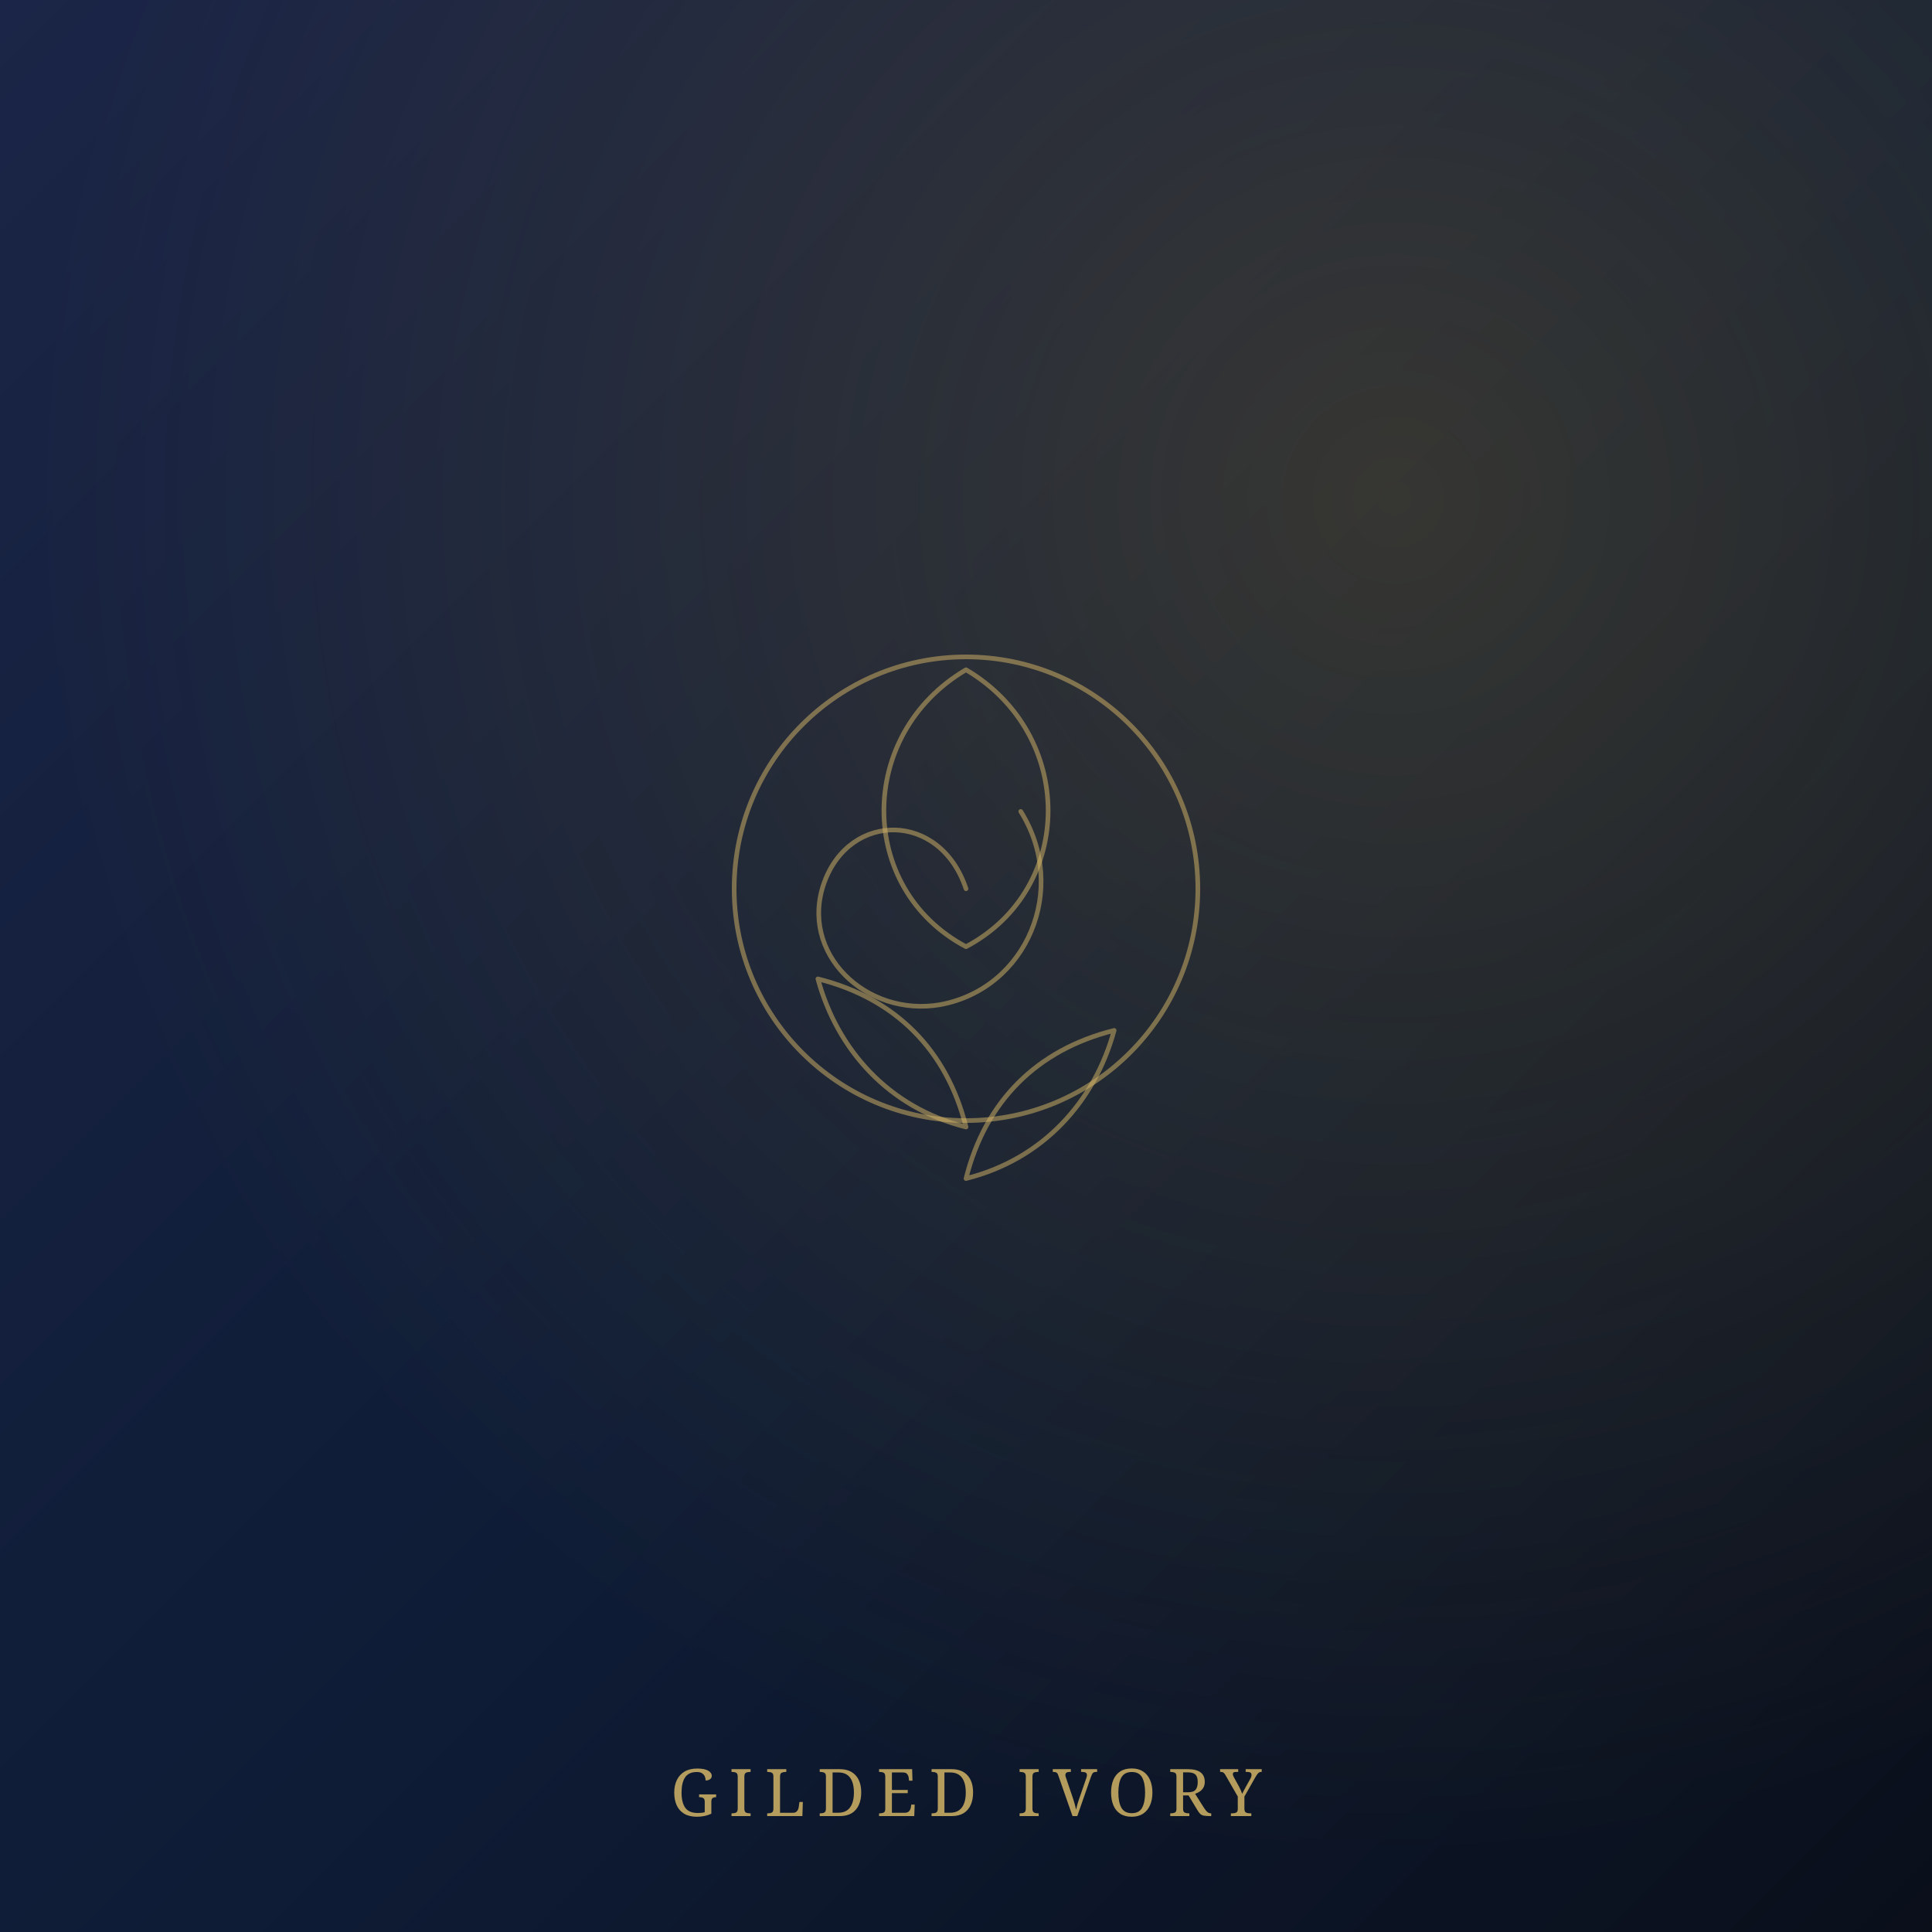
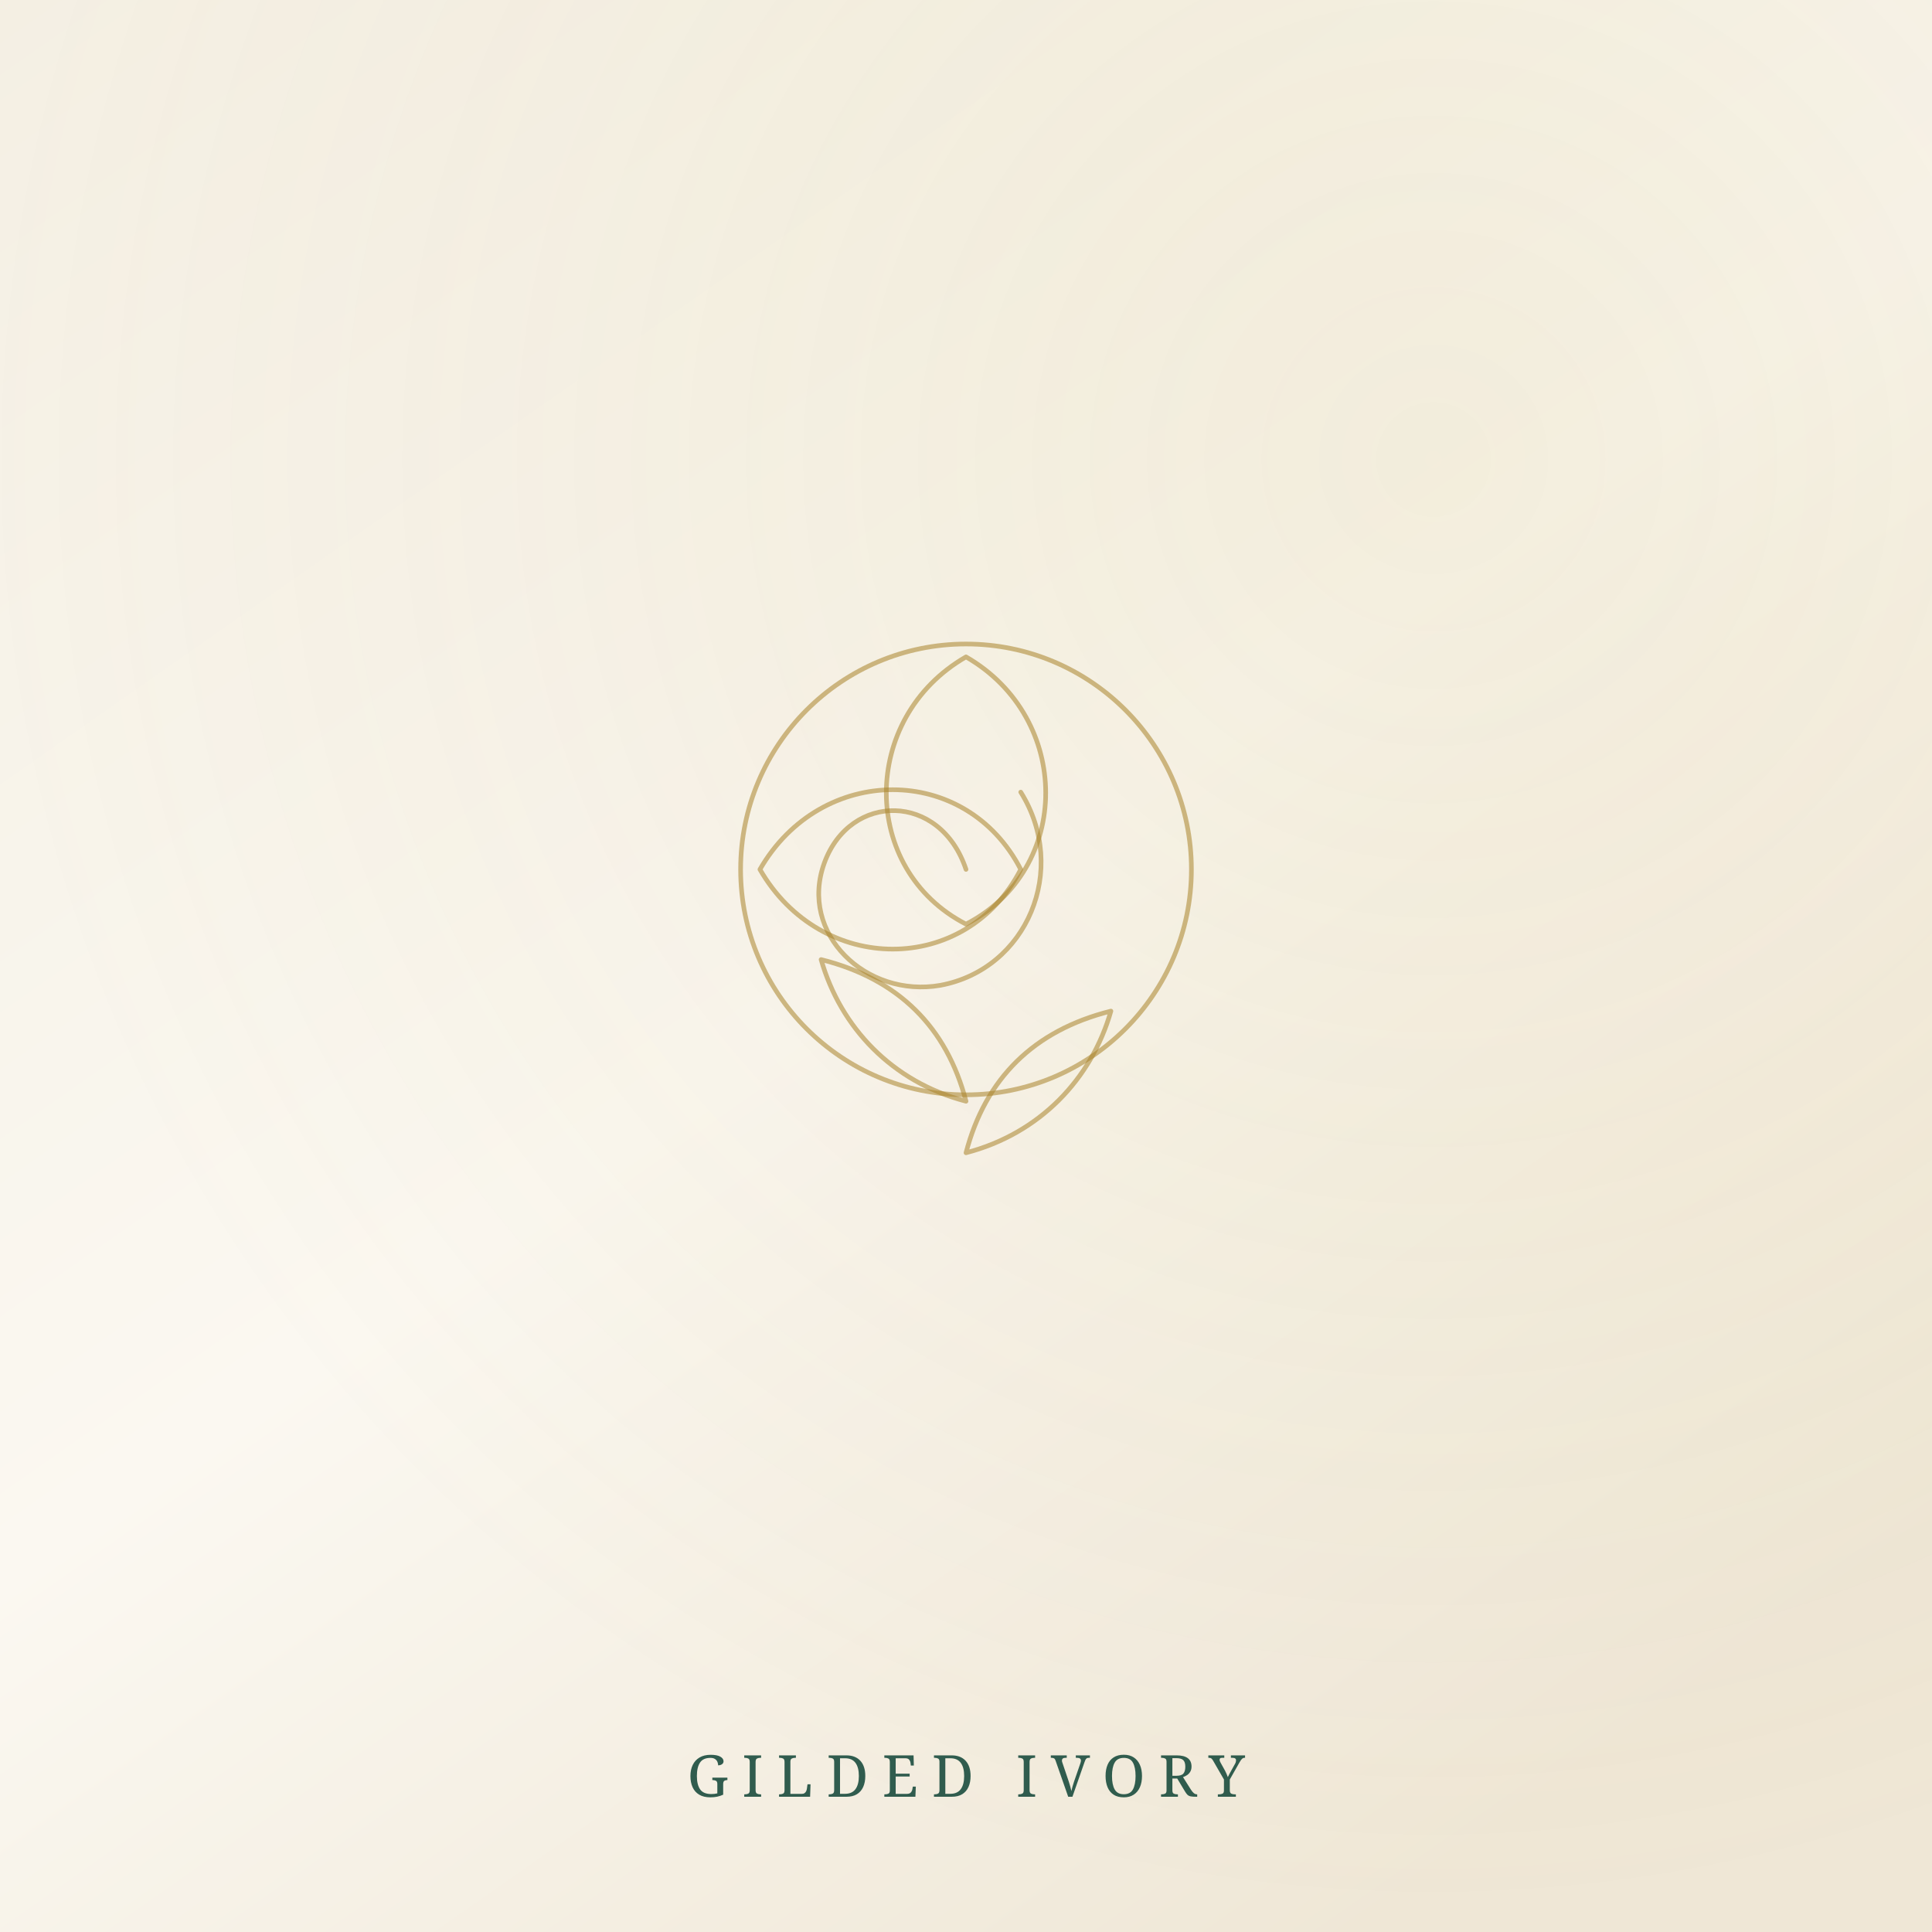
<svg xmlns="http://www.w3.org/2000/svg" viewBox="0 0 1000 1000" role="img" aria-label="Gilded Ivory">
  <defs>
-     <linearGradient id="bg" x1="0" y1="0" x2="1" y2="1">
-       <stop offset="0" stop-color="#1b2547" />
-       <stop offset=".55" stop-color="#0E1C36" />
-       <stop offset="1" stop-color="#0A0F1A" />
+     <linearGradient id="bg" x1="0" y1="0" x2=".7" y2="1">
+       <stop offset="0" stop-color="#F4EFE3" />
+       <stop offset=".55" stop-color="#FBF8F1" />
+       <stop offset="1" stop-color="#EFE7D6" />
    </linearGradient>
-     <radialGradient id="gl" cx=".72" cy=".26" r=".7">
-       <stop offset="0" stop-color="#BF8F1F" stop-opacity=".22" />
-       <stop offset="1" stop-color="#BF8F1F" stop-opacity="0" />
+     <radialGradient id="gl" cx=".74" cy=".24" r=".75">
+       <stop offset="0" stop-color="#B08D2D" stop-opacity="0.1" />
+       <stop offset="1" stop-color="#B08D2D" stop-opacity="0" />
    </radialGradient>
  </defs>
  <rect width="1000" height="1000" fill="url(#bg)" />
  <rect width="1000" height="1000" fill="url(#gl)" />
-   <g transform="translate(250.0,210.0) scale(1.6667)" fill="none" stroke="#D9B968" stroke-width="1.44" stroke-opacity="0.5" stroke-linecap="round" stroke-linejoin="round">
-     <path d="M150,150 m-72,0 a72,72 0 1,0 144,0 a72,72 0 1,0 -144,0" />
+   <g transform="translate(250.0,200.0) scale(1.6667)" fill="none" stroke="#A9842B" stroke-width="1.44" stroke-opacity="0.55" stroke-linecap="round" stroke-linejoin="round">
+     <path d="M150,150 m-70,0 a70,70 0 1,0 140,0 a70,70 0 1,0 -140,0" />
    <path d="M150,150 c-8,-24 -36,-24 -44,-2 c-8,22 13,42 36,38 c27,-5 40,-36 25,-60" />
-     <path d="M150,82 C116,102 116,150 150,168 C184,150 184,102 150,82" />
-     <path d="M150,224 C126,218 110,200 104,178 C128,184 144,200 150,224" />
-     <path d="M150,240 C174,234 190,216 196,194 C172,200 156,216 150,240" />
+     <path d="M150,84 C117,103 117,150 150,167 C183,150 183,103 150,84" />
+     <path d="M86,150 C105,117 150,117 167,150 C150,183 105,183 86,150" />
+     <path d="M150,222 C127,216 111,199 105,178 C129,184 144,199 150,222" />
+     <path d="M150,238 C173,232 189,215 195,194 C171,200 156,215 150,238" />
  </g>
-   <text x="500" y="940" fill="#D9B968" fill-opacity=".82" font-family="Georgia,'Cormorant Garamond',serif" font-size="34" letter-spacing="6" text-anchor="middle">GILDED IVORY</text>
+   <text x="500" y="930" fill="#1B4D3E" fill-opacity=".9" font-family="'Fraunces',Georgia,serif" font-size="30" letter-spacing="7" text-anchor="middle">GILDED IVORY</text>
</svg>
